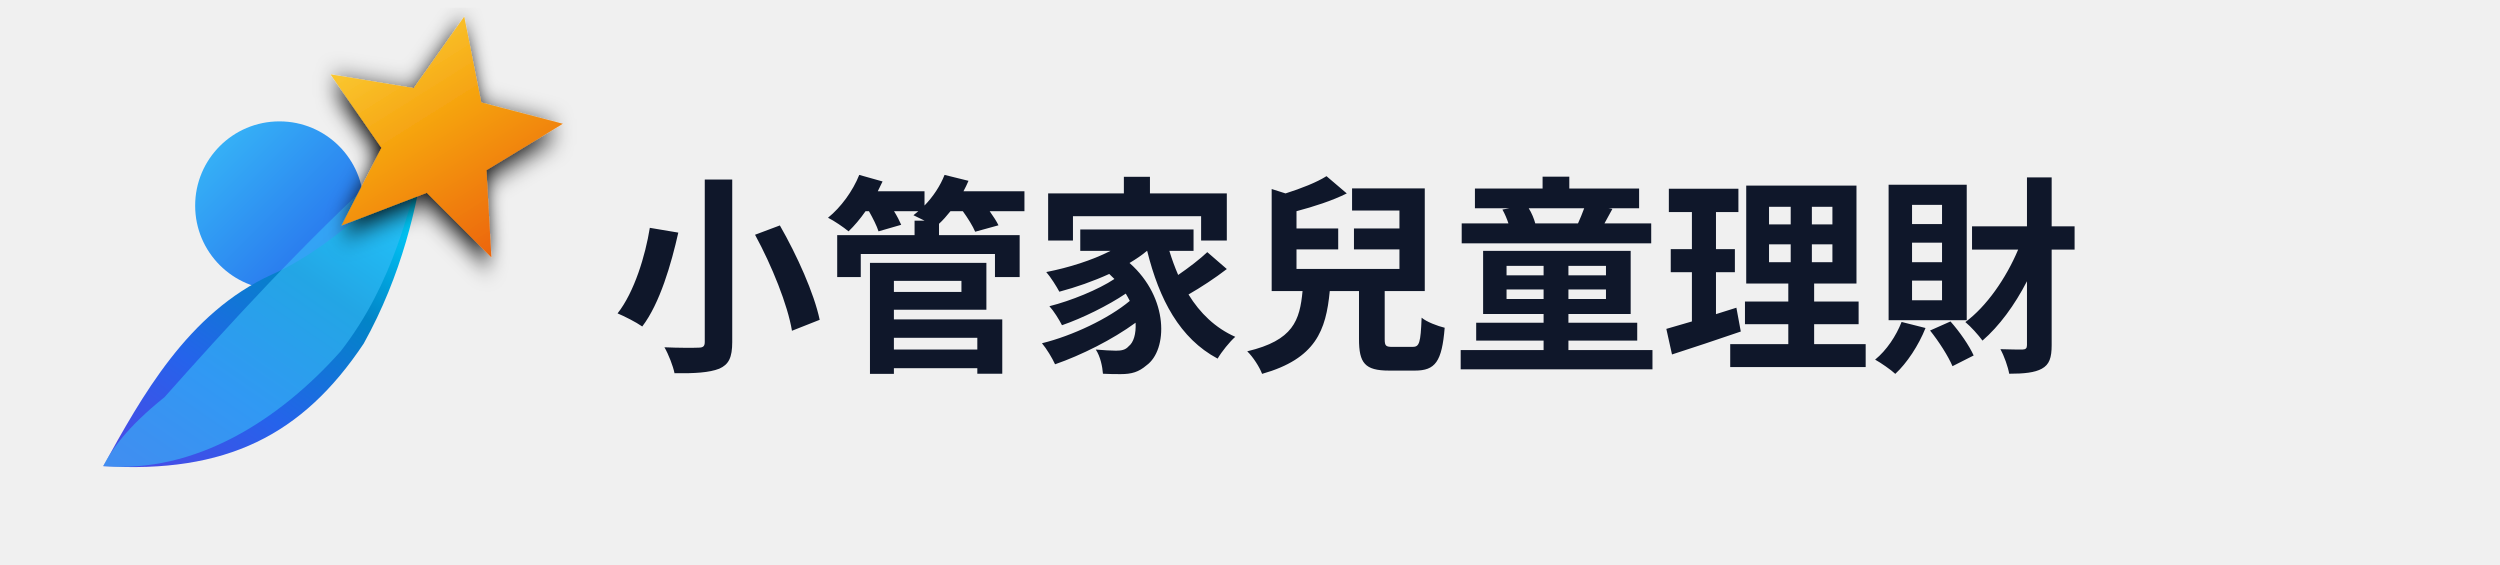
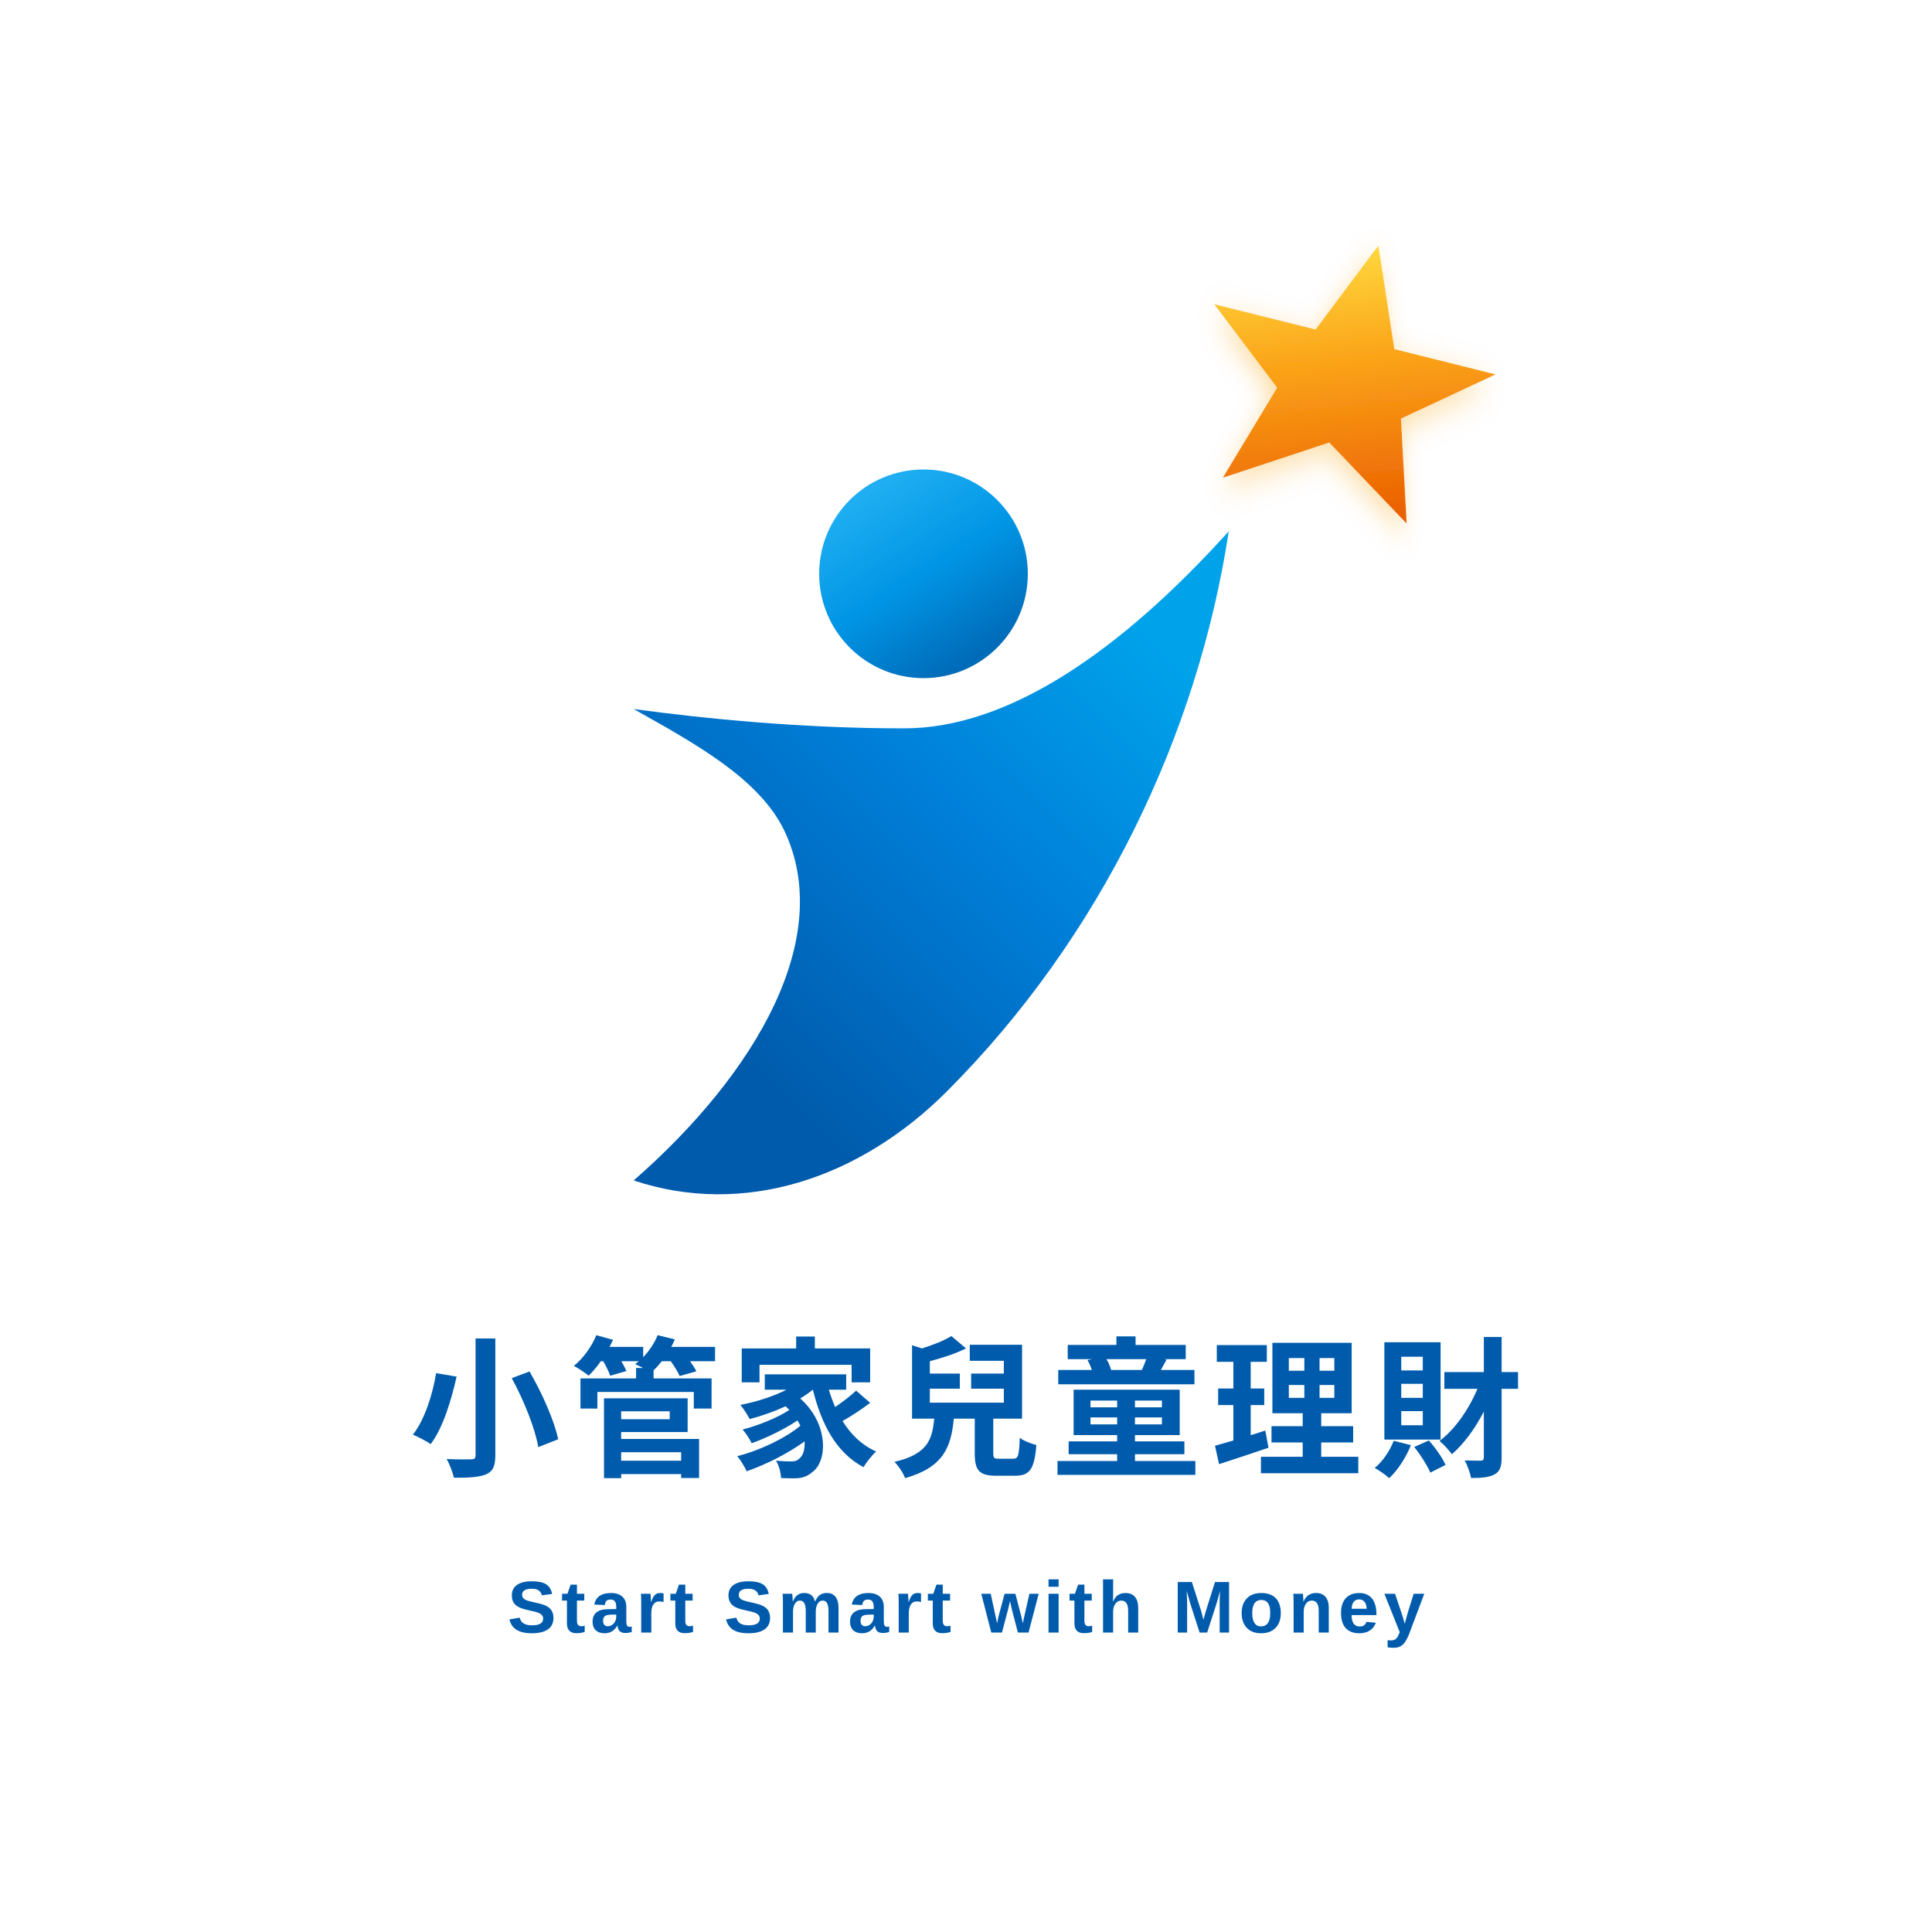
- <svg xmlns="http://www.w3.org/2000/svg" viewBox="0 0 310 70" fill="none">
+ <svg xmlns="http://www.w3.org/2000/svg" viewBox="0 0 1000 1000" width="1000" height="1000">
  <defs>
-     <linearGradient id="bodyGradSvg" x1="0%" y1="100%" x2="70%" y2="0%">
-       <stop offset="0%" stop-color="#4F46E5" />
-       <stop offset="35%" stop-color="#2563EB" />
-       <stop offset="70%" stop-color="#0284C7" />
-       <stop offset="100%" stop-color="#00D2FF" />
+     <linearGradient id="bodyGrad" x1="85%" y1="15%" x2="25%" y2="85%">
+       <stop offset="0%" stop-color="#00A2EA" />
+       <stop offset="45%" stop-color="#007FD9" />
+       <stop offset="100%" stop-color="#005BAC" />
    </linearGradient>
-     <linearGradient id="headGradSvg" x1="0%" y1="0%" x2="100%" y2="100%">
-       <stop offset="0%" stop-color="#38BDF8" />
-       <stop offset="100%" stop-color="#2563EB" />
+     <linearGradient id="headGrad" x1="25%" y1="10%" x2="75%" y2="90%">
+       <stop offset="0%" stop-color="#1EAEF1" />
+       <stop offset="50%" stop-color="#0095E5" />
+       <stop offset="100%" stop-color="#006BB8" />
    </linearGradient>
-     <linearGradient id="starGradSvg" x1="0%" y1="0%" x2="100%" y2="100%">
-       <stop offset="0%" stop-color="#FDE047" />
-       <stop offset="50%" stop-color="#F59E0B" />
-       <stop offset="100%" stop-color="#EA580C" />
+     <linearGradient id="starGrad" x1="30%" y1="0%" x2="70%" y2="100%">
+       <stop offset="0%" stop-color="#FFE144" />
+       <stop offset="45%" stop-color="#FBA419" />
+       <stop offset="100%" stop-color="#EB6100" />
    </linearGradient>
-     <filter id="starGlowSvg" x="-20%" y="-20%" width="140%" height="140%">
-       <feDropShadow dx="0" dy="1" stdDeviation="1.5" floodColor="#F59E0B" floodOpacity="0.4" />
+     <filter id="starGlow" x="-30%" y="-30%" width="160%" height="160%">
+       <feDropShadow dx="0" dy="5" stdDeviation="7" flood-color="#F59E0B" flood-opacity="0.35" />
    </filter>
  </defs>
-   <g transform="translate(-10, -3) scale(0.95)">
-     <circle cx="47" cy="30" r="11" fill="url(#headGradSvg)" />
-     <path d="M 24 64 C 29 55 35 44 46 39 C 55 35 63 26 66 23 C 65 30 63 39 58 48 C 50 60 40 65 24 64 Z" fill="url(#bodyGradSvg)" />
-     <path d="M 24 64 C 36 65 47 58 55 49 C 62 40 64 30 66 23 C 68 20 64 22 61 25 C 50 35 40 46 32 55 C 27 59 25 62 24 64 Z" fill="#38BDF8" opacity="0.6" />
-     <g transform="translate(68, 20) rotate(12)" filter="url(#starGlowSvg)">
-       <polygon points="0,-15 4.5,-4.5 15.5,-4 7,4 10,15 0,8.5 -10,15 -7,4 -15.5,-4 -4.5,-4.5" fill="url(#starGradSvg)" />
+   <rect width="1000" height="1000" fill="#FFFFFF" />
+   <g transform="translate(10, 5)">
+     <circle cx="468" cy="292" r="54" fill="url(#headGrad)" />
+     <path d="M 318 362          C 355 367, 405 372, 458 372          C 512 372, 570 332, 626 270          C 610 375, 560 480, 480 560          C 435 605, 375 625, 318 606          C 382 550, 422 480, 396 425          C 383 398, 350 380, 318 362 Z" fill="url(#bodyGrad)" />
+     <g transform="translate(686, 192) rotate(14)" filter="url(#starGlow)">
+       <polygon points="0,-72 21,-22 75,-22 33,12 49,64 0,33 -49,64 -33,12 -75,-22 -21,-22" fill="url(#starGrad)" />
    </g>
  </g>
-   <text x="76" y="44" font-family="'Noto Sans TC', sans-serif" font-size="26" font-weight="900" fill="#0F172A">小管家兒童理財</text>
+   <text x="500" y="758" text-anchor="middle" font-family="'Noto Sans TC', 'PingFang TC', 'Microsoft JhengHei', sans-serif" font-size="78" font-weight="900" fill="#005BAC" letter-spacing="5">小管家兒童理財</text>
+   <text x="500" y="845" text-anchor="middle" font-family="'Montserrat', 'Nunito', 'Segoe UI', Arial, sans-serif" font-size="38" font-weight="700" fill="#005BAC" letter-spacing="2.5">Start Smart with Money</text>
</svg>
